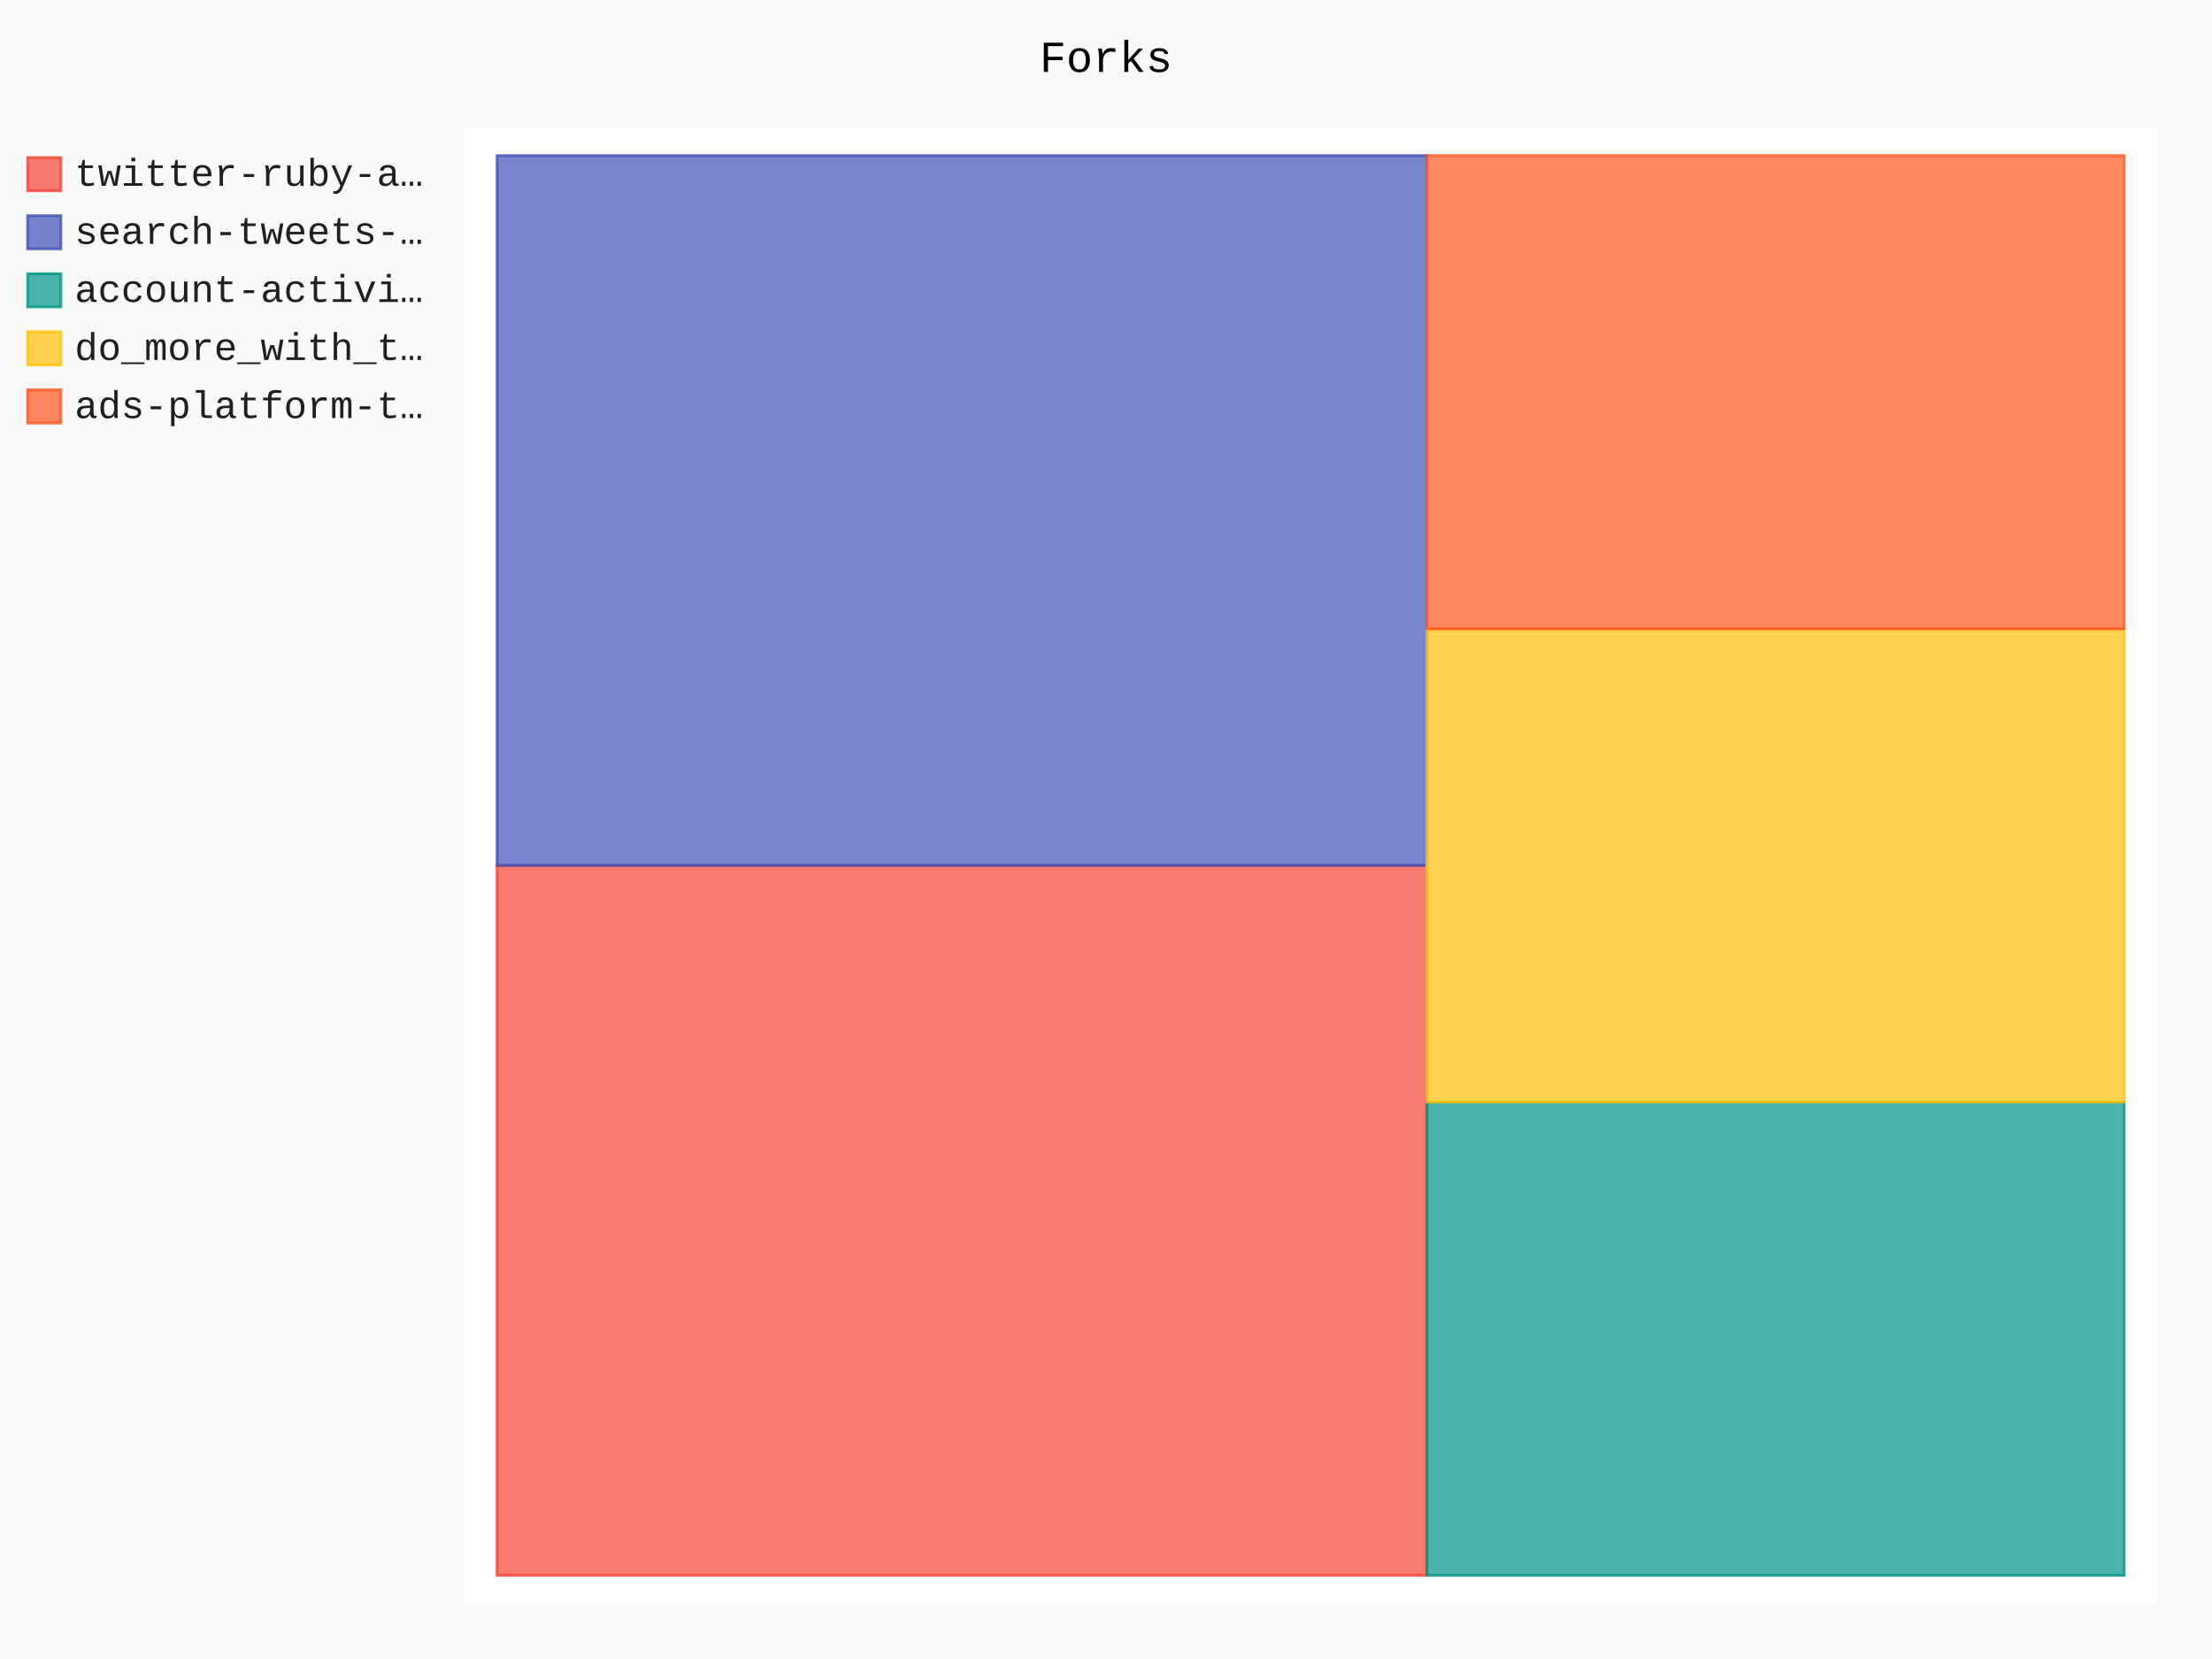
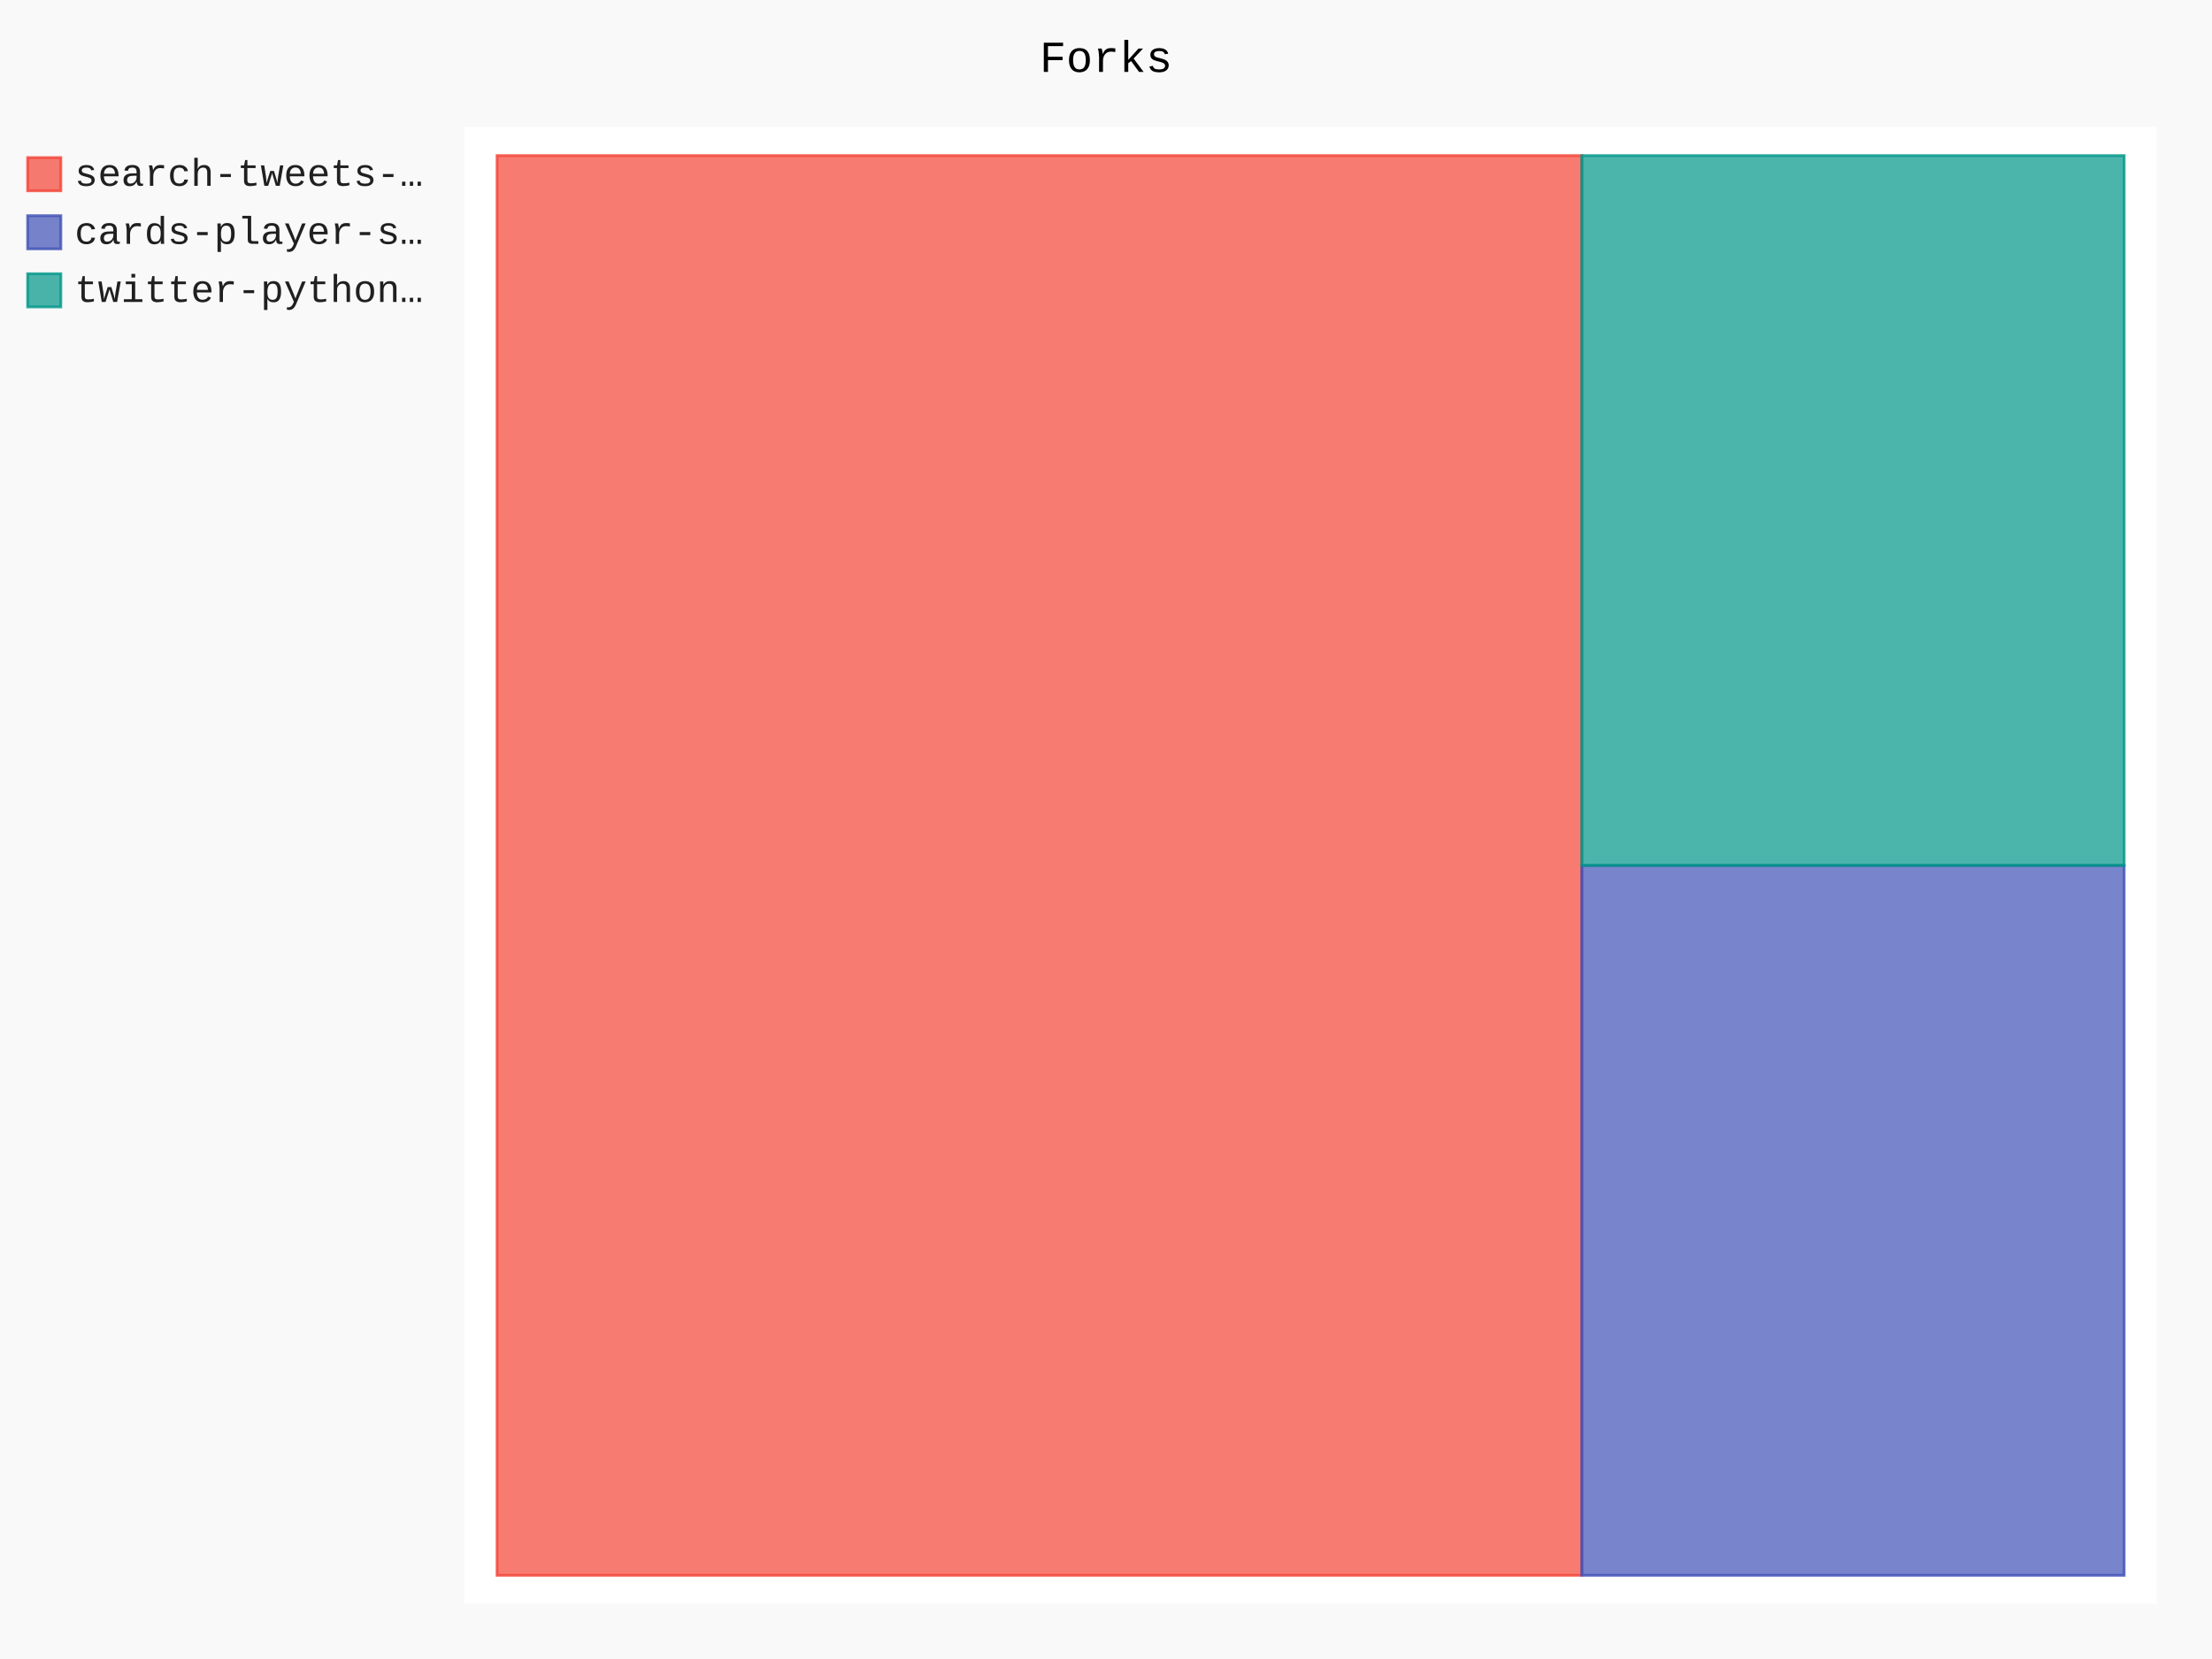
- <svg xmlns="http://www.w3.org/2000/svg" class="pygal-chart" id="chart-745a73e3-4604-4050-bf27-0698c1b7f8d5" viewBox="0 0 800 600">
+ <svg xmlns="http://www.w3.org/2000/svg" class="pygal-chart" id="chart-f226c075-ade1-4418-a980-43225dae48d3" viewBox="0 0 800 600">
  <defs>
-     <style type="text/css">#chart-745a73e3-4604-4050-bf27-0698c1b7f8d5{-webkit-user-select:none;-webkit-font-smoothing:antialiased;font-family:Consolas,"Liberation Mono",Menlo,Courier,monospace}#chart-745a73e3-4604-4050-bf27-0698c1b7f8d5 .title{font-family:Consolas,"Liberation Mono",Menlo,Courier,monospace;font-size:16px}#chart-745a73e3-4604-4050-bf27-0698c1b7f8d5 .legends .legend text{font-family:Consolas,"Liberation Mono",Menlo,Courier,monospace;font-size:14px}#chart-745a73e3-4604-4050-bf27-0698c1b7f8d5 .axis text{font-family:Consolas,"Liberation Mono",Menlo,Courier,monospace;font-size:10px}#chart-745a73e3-4604-4050-bf27-0698c1b7f8d5 .axis text.major{font-family:Consolas,"Liberation Mono",Menlo,Courier,monospace;font-size:10px}#chart-745a73e3-4604-4050-bf27-0698c1b7f8d5 .text-overlay text.value{font-family:Consolas,"Liberation Mono",Menlo,Courier,monospace;font-size:16px}#chart-745a73e3-4604-4050-bf27-0698c1b7f8d5 .text-overlay text.label{font-family:Consolas,"Liberation Mono",Menlo,Courier,monospace;font-size:10px}#chart-745a73e3-4604-4050-bf27-0698c1b7f8d5 .tooltip{font-family:Consolas,"Liberation Mono",Menlo,Courier,monospace;font-size:14px}#chart-745a73e3-4604-4050-bf27-0698c1b7f8d5 text.no_data{font-family:Consolas,"Liberation Mono",Menlo,Courier,monospace;font-size:64px}
- #chart-745a73e3-4604-4050-bf27-0698c1b7f8d5{background-color:rgba(249,249,249,1)}#chart-745a73e3-4604-4050-bf27-0698c1b7f8d5 path,#chart-745a73e3-4604-4050-bf27-0698c1b7f8d5 line,#chart-745a73e3-4604-4050-bf27-0698c1b7f8d5 rect,#chart-745a73e3-4604-4050-bf27-0698c1b7f8d5 circle{-webkit-transition:150ms;-moz-transition:150ms;transition:150ms}#chart-745a73e3-4604-4050-bf27-0698c1b7f8d5 .graph &gt; .background{fill:rgba(249,249,249,1)}#chart-745a73e3-4604-4050-bf27-0698c1b7f8d5 .plot &gt; .background{fill:rgba(255,255,255,1)}#chart-745a73e3-4604-4050-bf27-0698c1b7f8d5 .graph{fill:rgba(0,0,0,.87)}#chart-745a73e3-4604-4050-bf27-0698c1b7f8d5 text.no_data{fill:rgba(0,0,0,1)}#chart-745a73e3-4604-4050-bf27-0698c1b7f8d5 .title{fill:rgba(0,0,0,1)}#chart-745a73e3-4604-4050-bf27-0698c1b7f8d5 .legends .legend text{fill:rgba(0,0,0,.87)}#chart-745a73e3-4604-4050-bf27-0698c1b7f8d5 .legends .legend:hover text{fill:rgba(0,0,0,1)}#chart-745a73e3-4604-4050-bf27-0698c1b7f8d5 .axis .line{stroke:rgba(0,0,0,1)}#chart-745a73e3-4604-4050-bf27-0698c1b7f8d5 .axis .guide.line{stroke:rgba(0,0,0,.54)}#chart-745a73e3-4604-4050-bf27-0698c1b7f8d5 .axis .major.line{stroke:rgba(0,0,0,.87)}#chart-745a73e3-4604-4050-bf27-0698c1b7f8d5 .axis text.major{fill:rgba(0,0,0,1)}#chart-745a73e3-4604-4050-bf27-0698c1b7f8d5 .axis.y .guides:hover .guide.line,#chart-745a73e3-4604-4050-bf27-0698c1b7f8d5 .line-graph .axis.x .guides:hover .guide.line,#chart-745a73e3-4604-4050-bf27-0698c1b7f8d5 .stackedline-graph .axis.x .guides:hover .guide.line,#chart-745a73e3-4604-4050-bf27-0698c1b7f8d5 .xy-graph .axis.x .guides:hover .guide.line{stroke:rgba(0,0,0,1)}#chart-745a73e3-4604-4050-bf27-0698c1b7f8d5 .axis .guides:hover text{fill:rgba(0,0,0,1)}#chart-745a73e3-4604-4050-bf27-0698c1b7f8d5 .reactive{fill-opacity:.7;stroke-opacity:.8}#chart-745a73e3-4604-4050-bf27-0698c1b7f8d5 .ci{stroke:rgba(0,0,0,.87)}#chart-745a73e3-4604-4050-bf27-0698c1b7f8d5 .reactive.active,#chart-745a73e3-4604-4050-bf27-0698c1b7f8d5 .active .reactive{fill-opacity:.8;stroke-opacity:.9;stroke-width:4}#chart-745a73e3-4604-4050-bf27-0698c1b7f8d5 .ci .reactive.active{stroke-width:1.5}#chart-745a73e3-4604-4050-bf27-0698c1b7f8d5 .series text{fill:rgba(0,0,0,1)}#chart-745a73e3-4604-4050-bf27-0698c1b7f8d5 .tooltip rect{fill:rgba(255,255,255,1);stroke:rgba(0,0,0,1);-webkit-transition:opacity 150ms;-moz-transition:opacity 150ms;transition:opacity 150ms}#chart-745a73e3-4604-4050-bf27-0698c1b7f8d5 .tooltip .label{fill:rgba(0,0,0,.87)}#chart-745a73e3-4604-4050-bf27-0698c1b7f8d5 .tooltip .label{fill:rgba(0,0,0,.87)}#chart-745a73e3-4604-4050-bf27-0698c1b7f8d5 .tooltip .legend{font-size:.8em;fill:rgba(0,0,0,.54)}#chart-745a73e3-4604-4050-bf27-0698c1b7f8d5 .tooltip .x_label{font-size:.6em;fill:rgba(0,0,0,1)}#chart-745a73e3-4604-4050-bf27-0698c1b7f8d5 .tooltip .xlink{font-size:.5em;text-decoration:underline}#chart-745a73e3-4604-4050-bf27-0698c1b7f8d5 .tooltip .value{font-size:1.5em}#chart-745a73e3-4604-4050-bf27-0698c1b7f8d5 .bound{font-size:.5em}#chart-745a73e3-4604-4050-bf27-0698c1b7f8d5 .max-value{font-size:.75em;fill:rgba(0,0,0,.54)}#chart-745a73e3-4604-4050-bf27-0698c1b7f8d5 .map-element{fill:rgba(255,255,255,1);stroke:rgba(0,0,0,.54) !important}#chart-745a73e3-4604-4050-bf27-0698c1b7f8d5 .map-element .reactive{fill-opacity:inherit;stroke-opacity:inherit}#chart-745a73e3-4604-4050-bf27-0698c1b7f8d5 .color-0,#chart-745a73e3-4604-4050-bf27-0698c1b7f8d5 .color-0 a:visited{stroke:#F44336;fill:#F44336}#chart-745a73e3-4604-4050-bf27-0698c1b7f8d5 .color-1,#chart-745a73e3-4604-4050-bf27-0698c1b7f8d5 .color-1 a:visited{stroke:#3F51B5;fill:#3F51B5}#chart-745a73e3-4604-4050-bf27-0698c1b7f8d5 .color-2,#chart-745a73e3-4604-4050-bf27-0698c1b7f8d5 .color-2 a:visited{stroke:#009688;fill:#009688}#chart-745a73e3-4604-4050-bf27-0698c1b7f8d5 .color-3,#chart-745a73e3-4604-4050-bf27-0698c1b7f8d5 .color-3 a:visited{stroke:#FFC107;fill:#FFC107}#chart-745a73e3-4604-4050-bf27-0698c1b7f8d5 .color-4,#chart-745a73e3-4604-4050-bf27-0698c1b7f8d5 .color-4 a:visited{stroke:#FF5722;fill:#FF5722}#chart-745a73e3-4604-4050-bf27-0698c1b7f8d5 .text-overlay .color-0 text{fill:black}#chart-745a73e3-4604-4050-bf27-0698c1b7f8d5 .text-overlay .color-1 text{fill:black}#chart-745a73e3-4604-4050-bf27-0698c1b7f8d5 .text-overlay .color-2 text{fill:black}#chart-745a73e3-4604-4050-bf27-0698c1b7f8d5 .text-overlay .color-3 text{fill:black}#chart-745a73e3-4604-4050-bf27-0698c1b7f8d5 .text-overlay .color-4 text{fill:black}
- #chart-745a73e3-4604-4050-bf27-0698c1b7f8d5 text.no_data{text-anchor:middle}#chart-745a73e3-4604-4050-bf27-0698c1b7f8d5 .guide.line{fill:none}#chart-745a73e3-4604-4050-bf27-0698c1b7f8d5 .centered{text-anchor:middle}#chart-745a73e3-4604-4050-bf27-0698c1b7f8d5 .title{text-anchor:middle}#chart-745a73e3-4604-4050-bf27-0698c1b7f8d5 .legends .legend text{fill-opacity:1}#chart-745a73e3-4604-4050-bf27-0698c1b7f8d5 .axis.x text{text-anchor:middle}#chart-745a73e3-4604-4050-bf27-0698c1b7f8d5 .axis.x:not(.web) text[transform]{text-anchor:start}#chart-745a73e3-4604-4050-bf27-0698c1b7f8d5 .axis.x:not(.web) text[transform].backwards{text-anchor:end}#chart-745a73e3-4604-4050-bf27-0698c1b7f8d5 .axis.y text{text-anchor:end}#chart-745a73e3-4604-4050-bf27-0698c1b7f8d5 .axis.y text[transform].backwards{text-anchor:start}#chart-745a73e3-4604-4050-bf27-0698c1b7f8d5 .axis.y2 text{text-anchor:start}#chart-745a73e3-4604-4050-bf27-0698c1b7f8d5 .axis.y2 text[transform].backwards{text-anchor:end}#chart-745a73e3-4604-4050-bf27-0698c1b7f8d5 .axis .guide.line{stroke-dasharray:4,4}#chart-745a73e3-4604-4050-bf27-0698c1b7f8d5 .axis .major.guide.line{stroke-dasharray:6,6}#chart-745a73e3-4604-4050-bf27-0698c1b7f8d5 .horizontal .axis.y .guide.line,#chart-745a73e3-4604-4050-bf27-0698c1b7f8d5 .horizontal .axis.y2 .guide.line,#chart-745a73e3-4604-4050-bf27-0698c1b7f8d5 .vertical .axis.x .guide.line{opacity:0}#chart-745a73e3-4604-4050-bf27-0698c1b7f8d5 .horizontal .axis.always_show .guide.line,#chart-745a73e3-4604-4050-bf27-0698c1b7f8d5 .vertical .axis.always_show .guide.line{opacity:1 !important}#chart-745a73e3-4604-4050-bf27-0698c1b7f8d5 .axis.y .guides:hover .guide.line,#chart-745a73e3-4604-4050-bf27-0698c1b7f8d5 .axis.y2 .guides:hover .guide.line,#chart-745a73e3-4604-4050-bf27-0698c1b7f8d5 .axis.x .guides:hover .guide.line{opacity:1}#chart-745a73e3-4604-4050-bf27-0698c1b7f8d5 .axis .guides:hover text{opacity:1}#chart-745a73e3-4604-4050-bf27-0698c1b7f8d5 .nofill{fill:none}#chart-745a73e3-4604-4050-bf27-0698c1b7f8d5 .subtle-fill{fill-opacity:.2}#chart-745a73e3-4604-4050-bf27-0698c1b7f8d5 .dot{stroke-width:1px;fill-opacity:1}#chart-745a73e3-4604-4050-bf27-0698c1b7f8d5 .dot.active{stroke-width:5px}#chart-745a73e3-4604-4050-bf27-0698c1b7f8d5 .dot.negative{fill:transparent}#chart-745a73e3-4604-4050-bf27-0698c1b7f8d5 text,#chart-745a73e3-4604-4050-bf27-0698c1b7f8d5 tspan{stroke:none !important}#chart-745a73e3-4604-4050-bf27-0698c1b7f8d5 .series text.active{opacity:1}#chart-745a73e3-4604-4050-bf27-0698c1b7f8d5 .tooltip rect{fill-opacity:.95;stroke-width:.5}#chart-745a73e3-4604-4050-bf27-0698c1b7f8d5 .tooltip text{fill-opacity:1}#chart-745a73e3-4604-4050-bf27-0698c1b7f8d5 .showable{visibility:hidden}#chart-745a73e3-4604-4050-bf27-0698c1b7f8d5 .showable.shown{visibility:visible}#chart-745a73e3-4604-4050-bf27-0698c1b7f8d5 .gauge-background{fill:rgba(229,229,229,1);stroke:none}#chart-745a73e3-4604-4050-bf27-0698c1b7f8d5 .bg-lines{stroke:rgba(249,249,249,1);stroke-width:2px}</style>
+     <style type="text/css">#chart-f226c075-ade1-4418-a980-43225dae48d3{-webkit-user-select:none;-webkit-font-smoothing:antialiased;font-family:Consolas,"Liberation Mono",Menlo,Courier,monospace}#chart-f226c075-ade1-4418-a980-43225dae48d3 .title{font-family:Consolas,"Liberation Mono",Menlo,Courier,monospace;font-size:16px}#chart-f226c075-ade1-4418-a980-43225dae48d3 .legends .legend text{font-family:Consolas,"Liberation Mono",Menlo,Courier,monospace;font-size:14px}#chart-f226c075-ade1-4418-a980-43225dae48d3 .axis text{font-family:Consolas,"Liberation Mono",Menlo,Courier,monospace;font-size:10px}#chart-f226c075-ade1-4418-a980-43225dae48d3 .axis text.major{font-family:Consolas,"Liberation Mono",Menlo,Courier,monospace;font-size:10px}#chart-f226c075-ade1-4418-a980-43225dae48d3 .text-overlay text.value{font-family:Consolas,"Liberation Mono",Menlo,Courier,monospace;font-size:16px}#chart-f226c075-ade1-4418-a980-43225dae48d3 .text-overlay text.label{font-family:Consolas,"Liberation Mono",Menlo,Courier,monospace;font-size:10px}#chart-f226c075-ade1-4418-a980-43225dae48d3 .tooltip{font-family:Consolas,"Liberation Mono",Menlo,Courier,monospace;font-size:14px}#chart-f226c075-ade1-4418-a980-43225dae48d3 text.no_data{font-family:Consolas,"Liberation Mono",Menlo,Courier,monospace;font-size:64px}
+ #chart-f226c075-ade1-4418-a980-43225dae48d3{background-color:rgba(249,249,249,1)}#chart-f226c075-ade1-4418-a980-43225dae48d3 path,#chart-f226c075-ade1-4418-a980-43225dae48d3 line,#chart-f226c075-ade1-4418-a980-43225dae48d3 rect,#chart-f226c075-ade1-4418-a980-43225dae48d3 circle{-webkit-transition:150ms;-moz-transition:150ms;transition:150ms}#chart-f226c075-ade1-4418-a980-43225dae48d3 .graph &gt; .background{fill:rgba(249,249,249,1)}#chart-f226c075-ade1-4418-a980-43225dae48d3 .plot &gt; .background{fill:rgba(255,255,255,1)}#chart-f226c075-ade1-4418-a980-43225dae48d3 .graph{fill:rgba(0,0,0,.87)}#chart-f226c075-ade1-4418-a980-43225dae48d3 text.no_data{fill:rgba(0,0,0,1)}#chart-f226c075-ade1-4418-a980-43225dae48d3 .title{fill:rgba(0,0,0,1)}#chart-f226c075-ade1-4418-a980-43225dae48d3 .legends .legend text{fill:rgba(0,0,0,.87)}#chart-f226c075-ade1-4418-a980-43225dae48d3 .legends .legend:hover text{fill:rgba(0,0,0,1)}#chart-f226c075-ade1-4418-a980-43225dae48d3 .axis .line{stroke:rgba(0,0,0,1)}#chart-f226c075-ade1-4418-a980-43225dae48d3 .axis .guide.line{stroke:rgba(0,0,0,.54)}#chart-f226c075-ade1-4418-a980-43225dae48d3 .axis .major.line{stroke:rgba(0,0,0,.87)}#chart-f226c075-ade1-4418-a980-43225dae48d3 .axis text.major{fill:rgba(0,0,0,1)}#chart-f226c075-ade1-4418-a980-43225dae48d3 .axis.y .guides:hover .guide.line,#chart-f226c075-ade1-4418-a980-43225dae48d3 .line-graph .axis.x .guides:hover .guide.line,#chart-f226c075-ade1-4418-a980-43225dae48d3 .stackedline-graph .axis.x .guides:hover .guide.line,#chart-f226c075-ade1-4418-a980-43225dae48d3 .xy-graph .axis.x .guides:hover .guide.line{stroke:rgba(0,0,0,1)}#chart-f226c075-ade1-4418-a980-43225dae48d3 .axis .guides:hover text{fill:rgba(0,0,0,1)}#chart-f226c075-ade1-4418-a980-43225dae48d3 .reactive{fill-opacity:.7;stroke-opacity:.8}#chart-f226c075-ade1-4418-a980-43225dae48d3 .ci{stroke:rgba(0,0,0,.87)}#chart-f226c075-ade1-4418-a980-43225dae48d3 .reactive.active,#chart-f226c075-ade1-4418-a980-43225dae48d3 .active .reactive{fill-opacity:.8;stroke-opacity:.9;stroke-width:4}#chart-f226c075-ade1-4418-a980-43225dae48d3 .ci .reactive.active{stroke-width:1.5}#chart-f226c075-ade1-4418-a980-43225dae48d3 .series text{fill:rgba(0,0,0,1)}#chart-f226c075-ade1-4418-a980-43225dae48d3 .tooltip rect{fill:rgba(255,255,255,1);stroke:rgba(0,0,0,1);-webkit-transition:opacity 150ms;-moz-transition:opacity 150ms;transition:opacity 150ms}#chart-f226c075-ade1-4418-a980-43225dae48d3 .tooltip .label{fill:rgba(0,0,0,.87)}#chart-f226c075-ade1-4418-a980-43225dae48d3 .tooltip .label{fill:rgba(0,0,0,.87)}#chart-f226c075-ade1-4418-a980-43225dae48d3 .tooltip .legend{font-size:.8em;fill:rgba(0,0,0,.54)}#chart-f226c075-ade1-4418-a980-43225dae48d3 .tooltip .x_label{font-size:.6em;fill:rgba(0,0,0,1)}#chart-f226c075-ade1-4418-a980-43225dae48d3 .tooltip .xlink{font-size:.5em;text-decoration:underline}#chart-f226c075-ade1-4418-a980-43225dae48d3 .tooltip .value{font-size:1.5em}#chart-f226c075-ade1-4418-a980-43225dae48d3 .bound{font-size:.5em}#chart-f226c075-ade1-4418-a980-43225dae48d3 .max-value{font-size:.75em;fill:rgba(0,0,0,.54)}#chart-f226c075-ade1-4418-a980-43225dae48d3 .map-element{fill:rgba(255,255,255,1);stroke:rgba(0,0,0,.54) !important}#chart-f226c075-ade1-4418-a980-43225dae48d3 .map-element .reactive{fill-opacity:inherit;stroke-opacity:inherit}#chart-f226c075-ade1-4418-a980-43225dae48d3 .color-0,#chart-f226c075-ade1-4418-a980-43225dae48d3 .color-0 a:visited{stroke:#F44336;fill:#F44336}#chart-f226c075-ade1-4418-a980-43225dae48d3 .color-1,#chart-f226c075-ade1-4418-a980-43225dae48d3 .color-1 a:visited{stroke:#3F51B5;fill:#3F51B5}#chart-f226c075-ade1-4418-a980-43225dae48d3 .color-2,#chart-f226c075-ade1-4418-a980-43225dae48d3 .color-2 a:visited{stroke:#009688;fill:#009688}#chart-f226c075-ade1-4418-a980-43225dae48d3 .text-overlay .color-0 text{fill:black}#chart-f226c075-ade1-4418-a980-43225dae48d3 .text-overlay .color-1 text{fill:black}#chart-f226c075-ade1-4418-a980-43225dae48d3 .text-overlay .color-2 text{fill:black}
+ #chart-f226c075-ade1-4418-a980-43225dae48d3 text.no_data{text-anchor:middle}#chart-f226c075-ade1-4418-a980-43225dae48d3 .guide.line{fill:none}#chart-f226c075-ade1-4418-a980-43225dae48d3 .centered{text-anchor:middle}#chart-f226c075-ade1-4418-a980-43225dae48d3 .title{text-anchor:middle}#chart-f226c075-ade1-4418-a980-43225dae48d3 .legends .legend text{fill-opacity:1}#chart-f226c075-ade1-4418-a980-43225dae48d3 .axis.x text{text-anchor:middle}#chart-f226c075-ade1-4418-a980-43225dae48d3 .axis.x:not(.web) text[transform]{text-anchor:start}#chart-f226c075-ade1-4418-a980-43225dae48d3 .axis.x:not(.web) text[transform].backwards{text-anchor:end}#chart-f226c075-ade1-4418-a980-43225dae48d3 .axis.y text{text-anchor:end}#chart-f226c075-ade1-4418-a980-43225dae48d3 .axis.y text[transform].backwards{text-anchor:start}#chart-f226c075-ade1-4418-a980-43225dae48d3 .axis.y2 text{text-anchor:start}#chart-f226c075-ade1-4418-a980-43225dae48d3 .axis.y2 text[transform].backwards{text-anchor:end}#chart-f226c075-ade1-4418-a980-43225dae48d3 .axis .guide.line{stroke-dasharray:4,4}#chart-f226c075-ade1-4418-a980-43225dae48d3 .axis .major.guide.line{stroke-dasharray:6,6}#chart-f226c075-ade1-4418-a980-43225dae48d3 .horizontal .axis.y .guide.line,#chart-f226c075-ade1-4418-a980-43225dae48d3 .horizontal .axis.y2 .guide.line,#chart-f226c075-ade1-4418-a980-43225dae48d3 .vertical .axis.x .guide.line{opacity:0}#chart-f226c075-ade1-4418-a980-43225dae48d3 .horizontal .axis.always_show .guide.line,#chart-f226c075-ade1-4418-a980-43225dae48d3 .vertical .axis.always_show .guide.line{opacity:1 !important}#chart-f226c075-ade1-4418-a980-43225dae48d3 .axis.y .guides:hover .guide.line,#chart-f226c075-ade1-4418-a980-43225dae48d3 .axis.y2 .guides:hover .guide.line,#chart-f226c075-ade1-4418-a980-43225dae48d3 .axis.x .guides:hover .guide.line{opacity:1}#chart-f226c075-ade1-4418-a980-43225dae48d3 .axis .guides:hover text{opacity:1}#chart-f226c075-ade1-4418-a980-43225dae48d3 .nofill{fill:none}#chart-f226c075-ade1-4418-a980-43225dae48d3 .subtle-fill{fill-opacity:.2}#chart-f226c075-ade1-4418-a980-43225dae48d3 .dot{stroke-width:1px;fill-opacity:1}#chart-f226c075-ade1-4418-a980-43225dae48d3 .dot.active{stroke-width:5px}#chart-f226c075-ade1-4418-a980-43225dae48d3 .dot.negative{fill:transparent}#chart-f226c075-ade1-4418-a980-43225dae48d3 text,#chart-f226c075-ade1-4418-a980-43225dae48d3 tspan{stroke:none !important}#chart-f226c075-ade1-4418-a980-43225dae48d3 .series text.active{opacity:1}#chart-f226c075-ade1-4418-a980-43225dae48d3 .tooltip rect{fill-opacity:.95;stroke-width:.5}#chart-f226c075-ade1-4418-a980-43225dae48d3 .tooltip text{fill-opacity:1}#chart-f226c075-ade1-4418-a980-43225dae48d3 .showable{visibility:hidden}#chart-f226c075-ade1-4418-a980-43225dae48d3 .showable.shown{visibility:visible}#chart-f226c075-ade1-4418-a980-43225dae48d3 .gauge-background{fill:rgba(229,229,229,1);stroke:none}#chart-f226c075-ade1-4418-a980-43225dae48d3 .bg-lines{stroke:rgba(249,249,249,1);stroke-width:2px}</style>
  </defs>
  <g class="graph treemap-graph vertical">
    <rect class="background" height="600" width="800" x="0" y="0" />
    <g class="plot" transform="translate(168, 46)">
      <rect class="background" height="534" width="612.0" x="0" y="0" />
      <g class="series serie-0 color-0">
        <g class="rects">
          <g class="rect">
-             <rect class="rect reactive tooltip-trigger" height="256.731" width="336.264" x="11.769" y="267.0" />
+             <rect class="rect reactive tooltip-trigger" height="513.462" width="392.308" x="11.769" y="10.269" />
          </g>
        </g>
      </g>
      <g class="series serie-1 color-1">
        <g class="rects">
          <g class="rect">
-             <rect class="rect reactive tooltip-trigger" height="256.731" width="336.264" x="11.769" y="10.269" />
+             <rect class="rect reactive tooltip-trigger" height="256.731" width="196.154" x="404.077" y="267" />
          </g>
        </g>
      </g>
      <g class="series serie-2 color-2">
        <g class="rects">
          <g class="rect">
-             <rect class="rect reactive tooltip-trigger" height="171.154" width="252.198" x="348.033" y="352.577" />
-           </g>
-         </g>
-       </g>
-       <g class="series serie-3 color-3">
-         <g class="rects">
-           <g class="rect">
-             <rect class="rect reactive tooltip-trigger" height="171.154" width="252.198" x="348.033" y="181.423" />
-           </g>
-         </g>
-       </g>
-       <g class="series serie-4 color-4">
-         <g class="rects">
-           <g class="rect">
-             <rect class="rect reactive tooltip-trigger" height="171.154" width="252.198" x="348.033" y="10.269" />
+             <rect class="rect reactive tooltip-trigger" height="256.731" width="196.154" x="404.077" y="10.269" />
          </g>
        </g>
      </g>
    </g>
    <g class="titles">
      <text class="title plot_title" x="400.0" y="26">Forks</text>
    </g>
    <g class="plot overlay" transform="translate(168, 46)">
      <g class="series serie-0 color-0" />
      <g class="series serie-1 color-1" />
      <g class="series serie-2 color-2" />
-       <g class="series serie-3 color-3" />
-       <g class="series serie-4 color-4" />
    </g>
    <g class="plot text-overlay" transform="translate(168, 46)">
      <g class="series serie-0 color-0" />
      <g class="series serie-1 color-1" />
      <g class="series serie-2 color-2" />
-       <g class="series serie-3 color-3" />
-       <g class="series serie-4 color-4" />
    </g>
    <g class="plot tooltip-overlay" transform="translate(168, 46)">
      <g class="tooltip" style="opacity: 0" transform="translate(0 0)">
        <rect class="tooltip-box" height="0" rx="0" ry="0" width="0" />
        <g class="text" />
      </g>
    </g>
    <g class="legends" transform="translate(10, 56)">
      <g class="legend reactive activate-serie" id="activate-serie-0">
        <rect class="color-0 reactive" height="12" width="12" x="0.0" y="1.0" />
-         <text x="17.0" y="11.2">twitter-ruby-a…</text>
+         <text x="17.0" y="11.2">search-tweets-…</text>
      </g>
      <g class="legend reactive activate-serie" id="activate-serie-1">
        <rect class="color-1 reactive" height="12" width="12" x="0.0" y="22.0" />
-         <text x="17.0" y="32.2">search-tweets-…</text>
+         <text x="17.0" y="32.2">cards-player-s…</text>
      </g>
      <g class="legend reactive activate-serie" id="activate-serie-2">
        <rect class="color-2 reactive" height="12" width="12" x="0.0" y="43.0" />
-         <text x="17.0" y="53.2">account-activi…</text>
-       </g>
-       <g class="legend reactive activate-serie" id="activate-serie-3">
-         <rect class="color-3 reactive" height="12" width="12" x="0.0" y="64.0" />
-         <text x="17.0" y="74.2">do_more_with_t…</text>
-       </g>
-       <g class="legend reactive activate-serie" id="activate-serie-4">
-         <rect class="color-4 reactive" height="12" width="12" x="0.0" y="85.0" />
-         <text x="17.0" y="95.2">ads-platform-t…</text>
+         <text x="17.0" y="53.2">twitter-python…</text>
      </g>
    </g>
    <g class="legends" transform="translate(790, 56)" />
  </g>
</svg>
